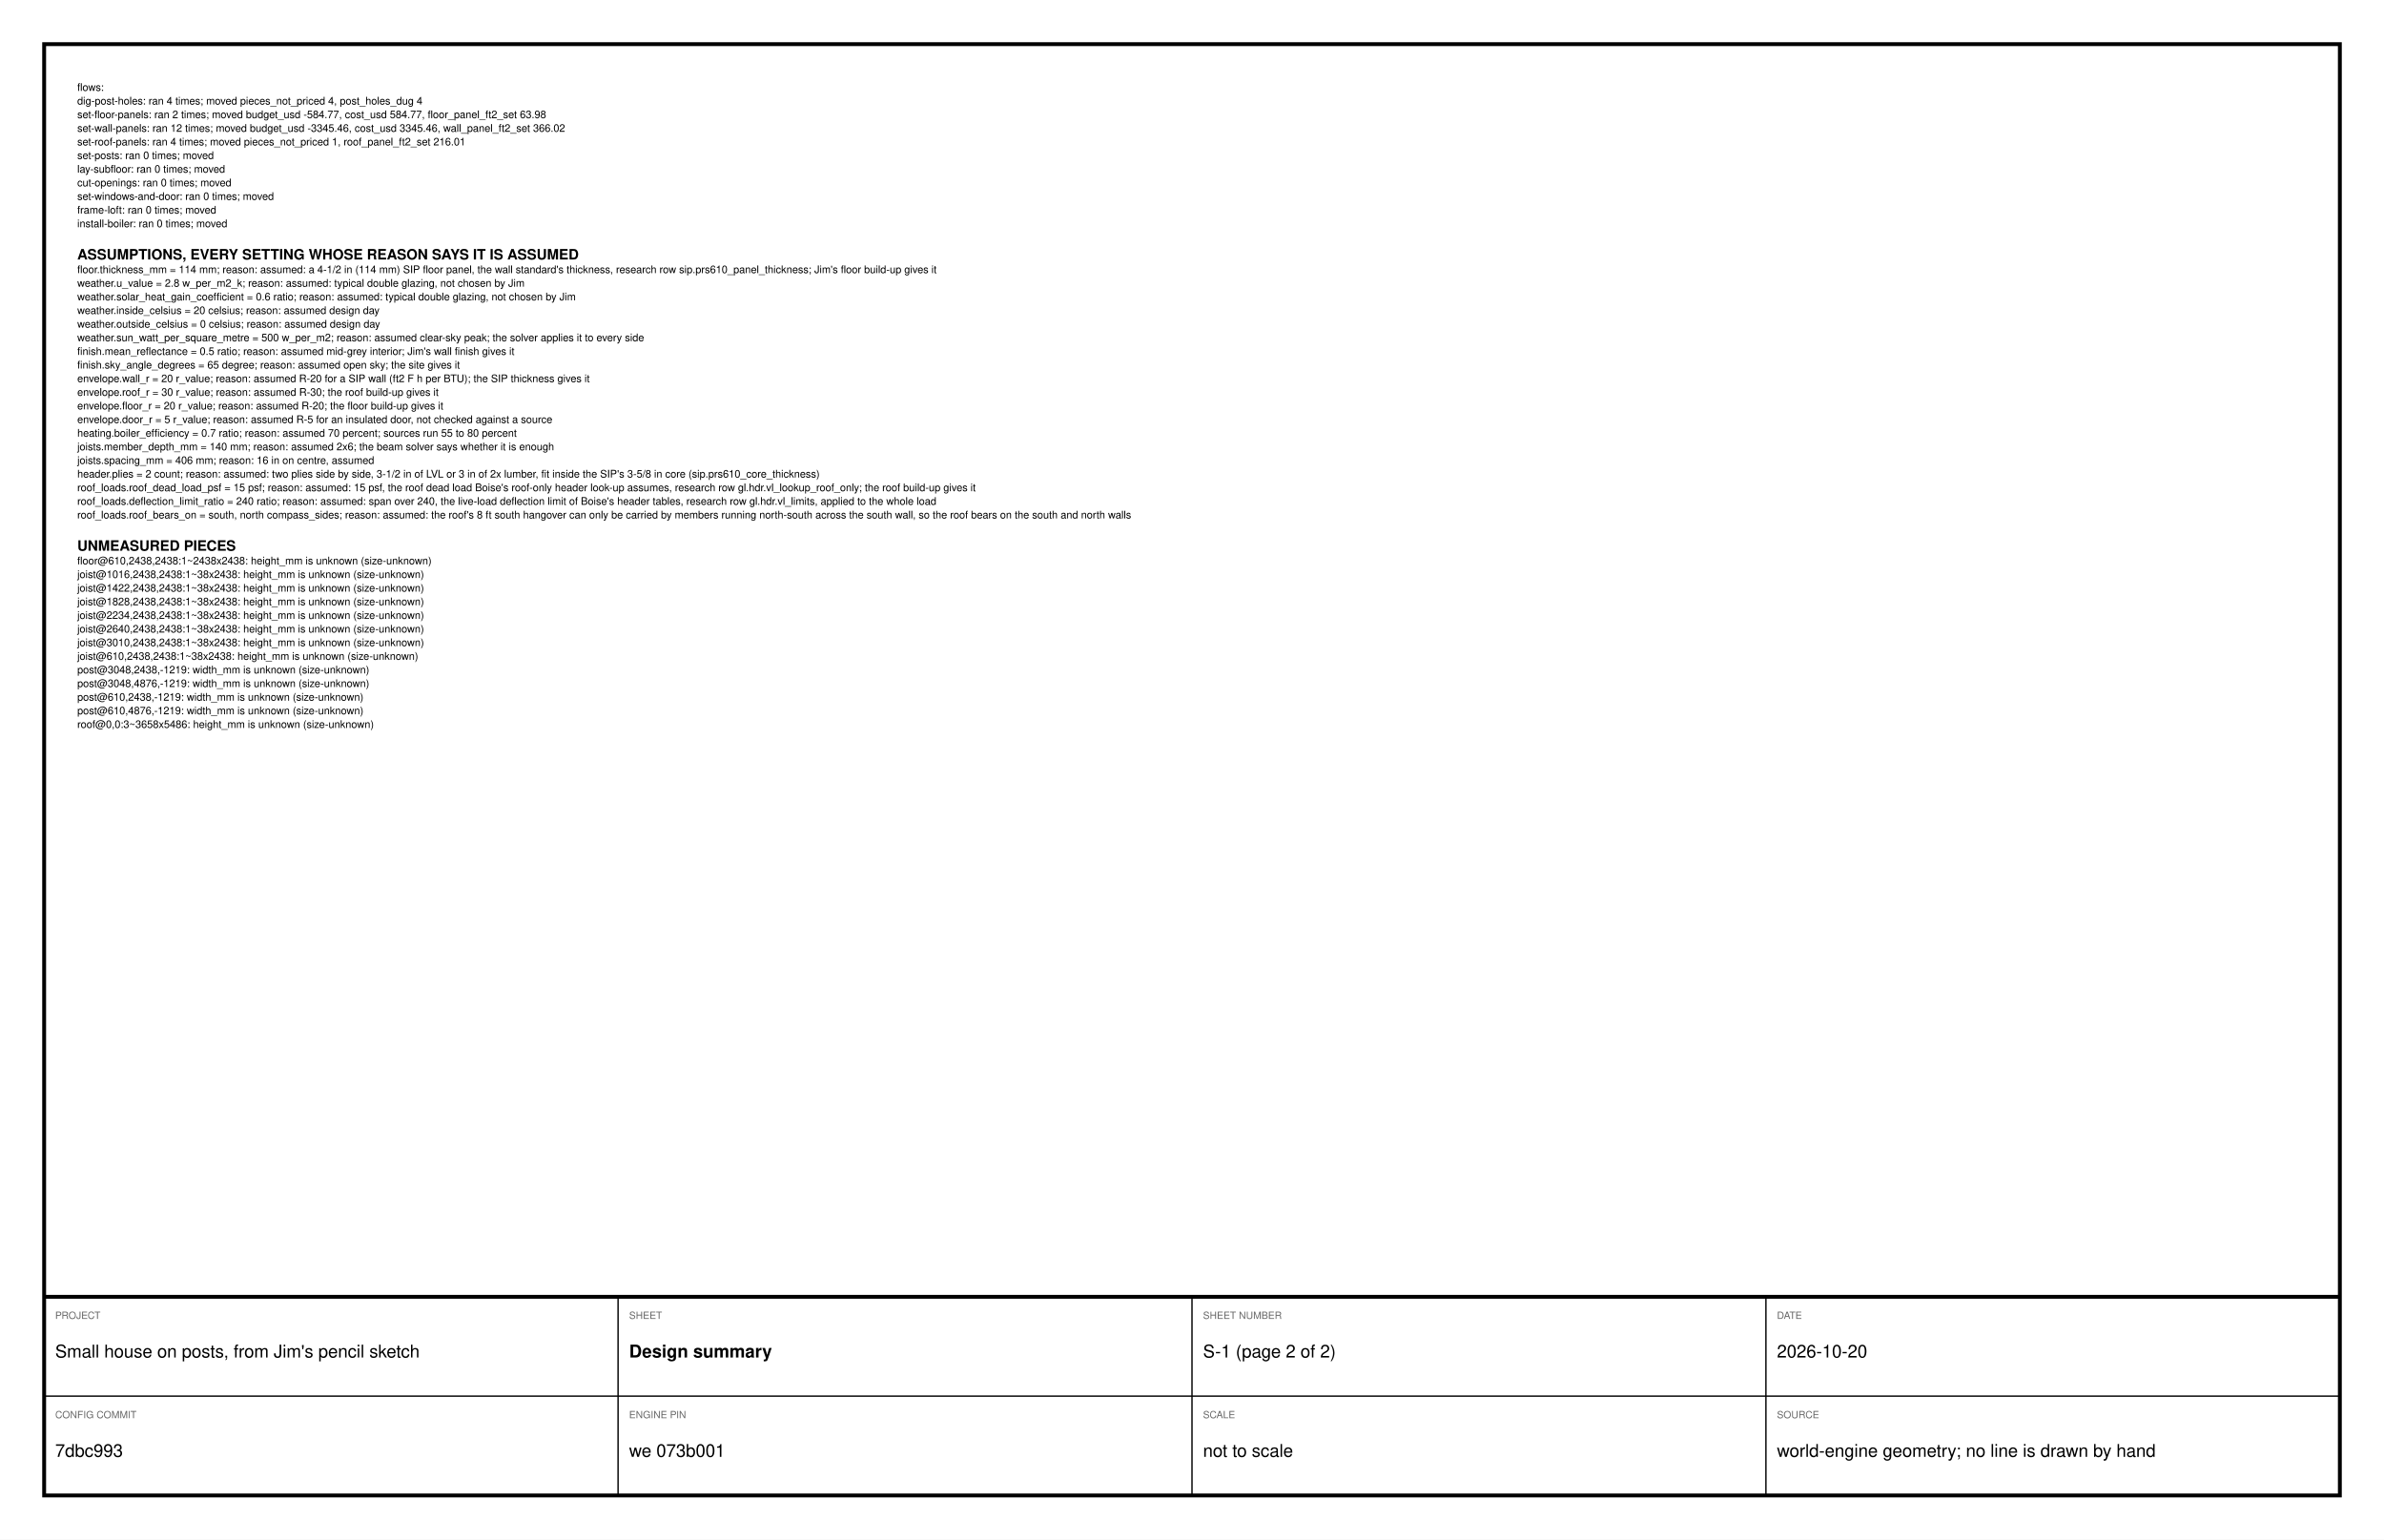
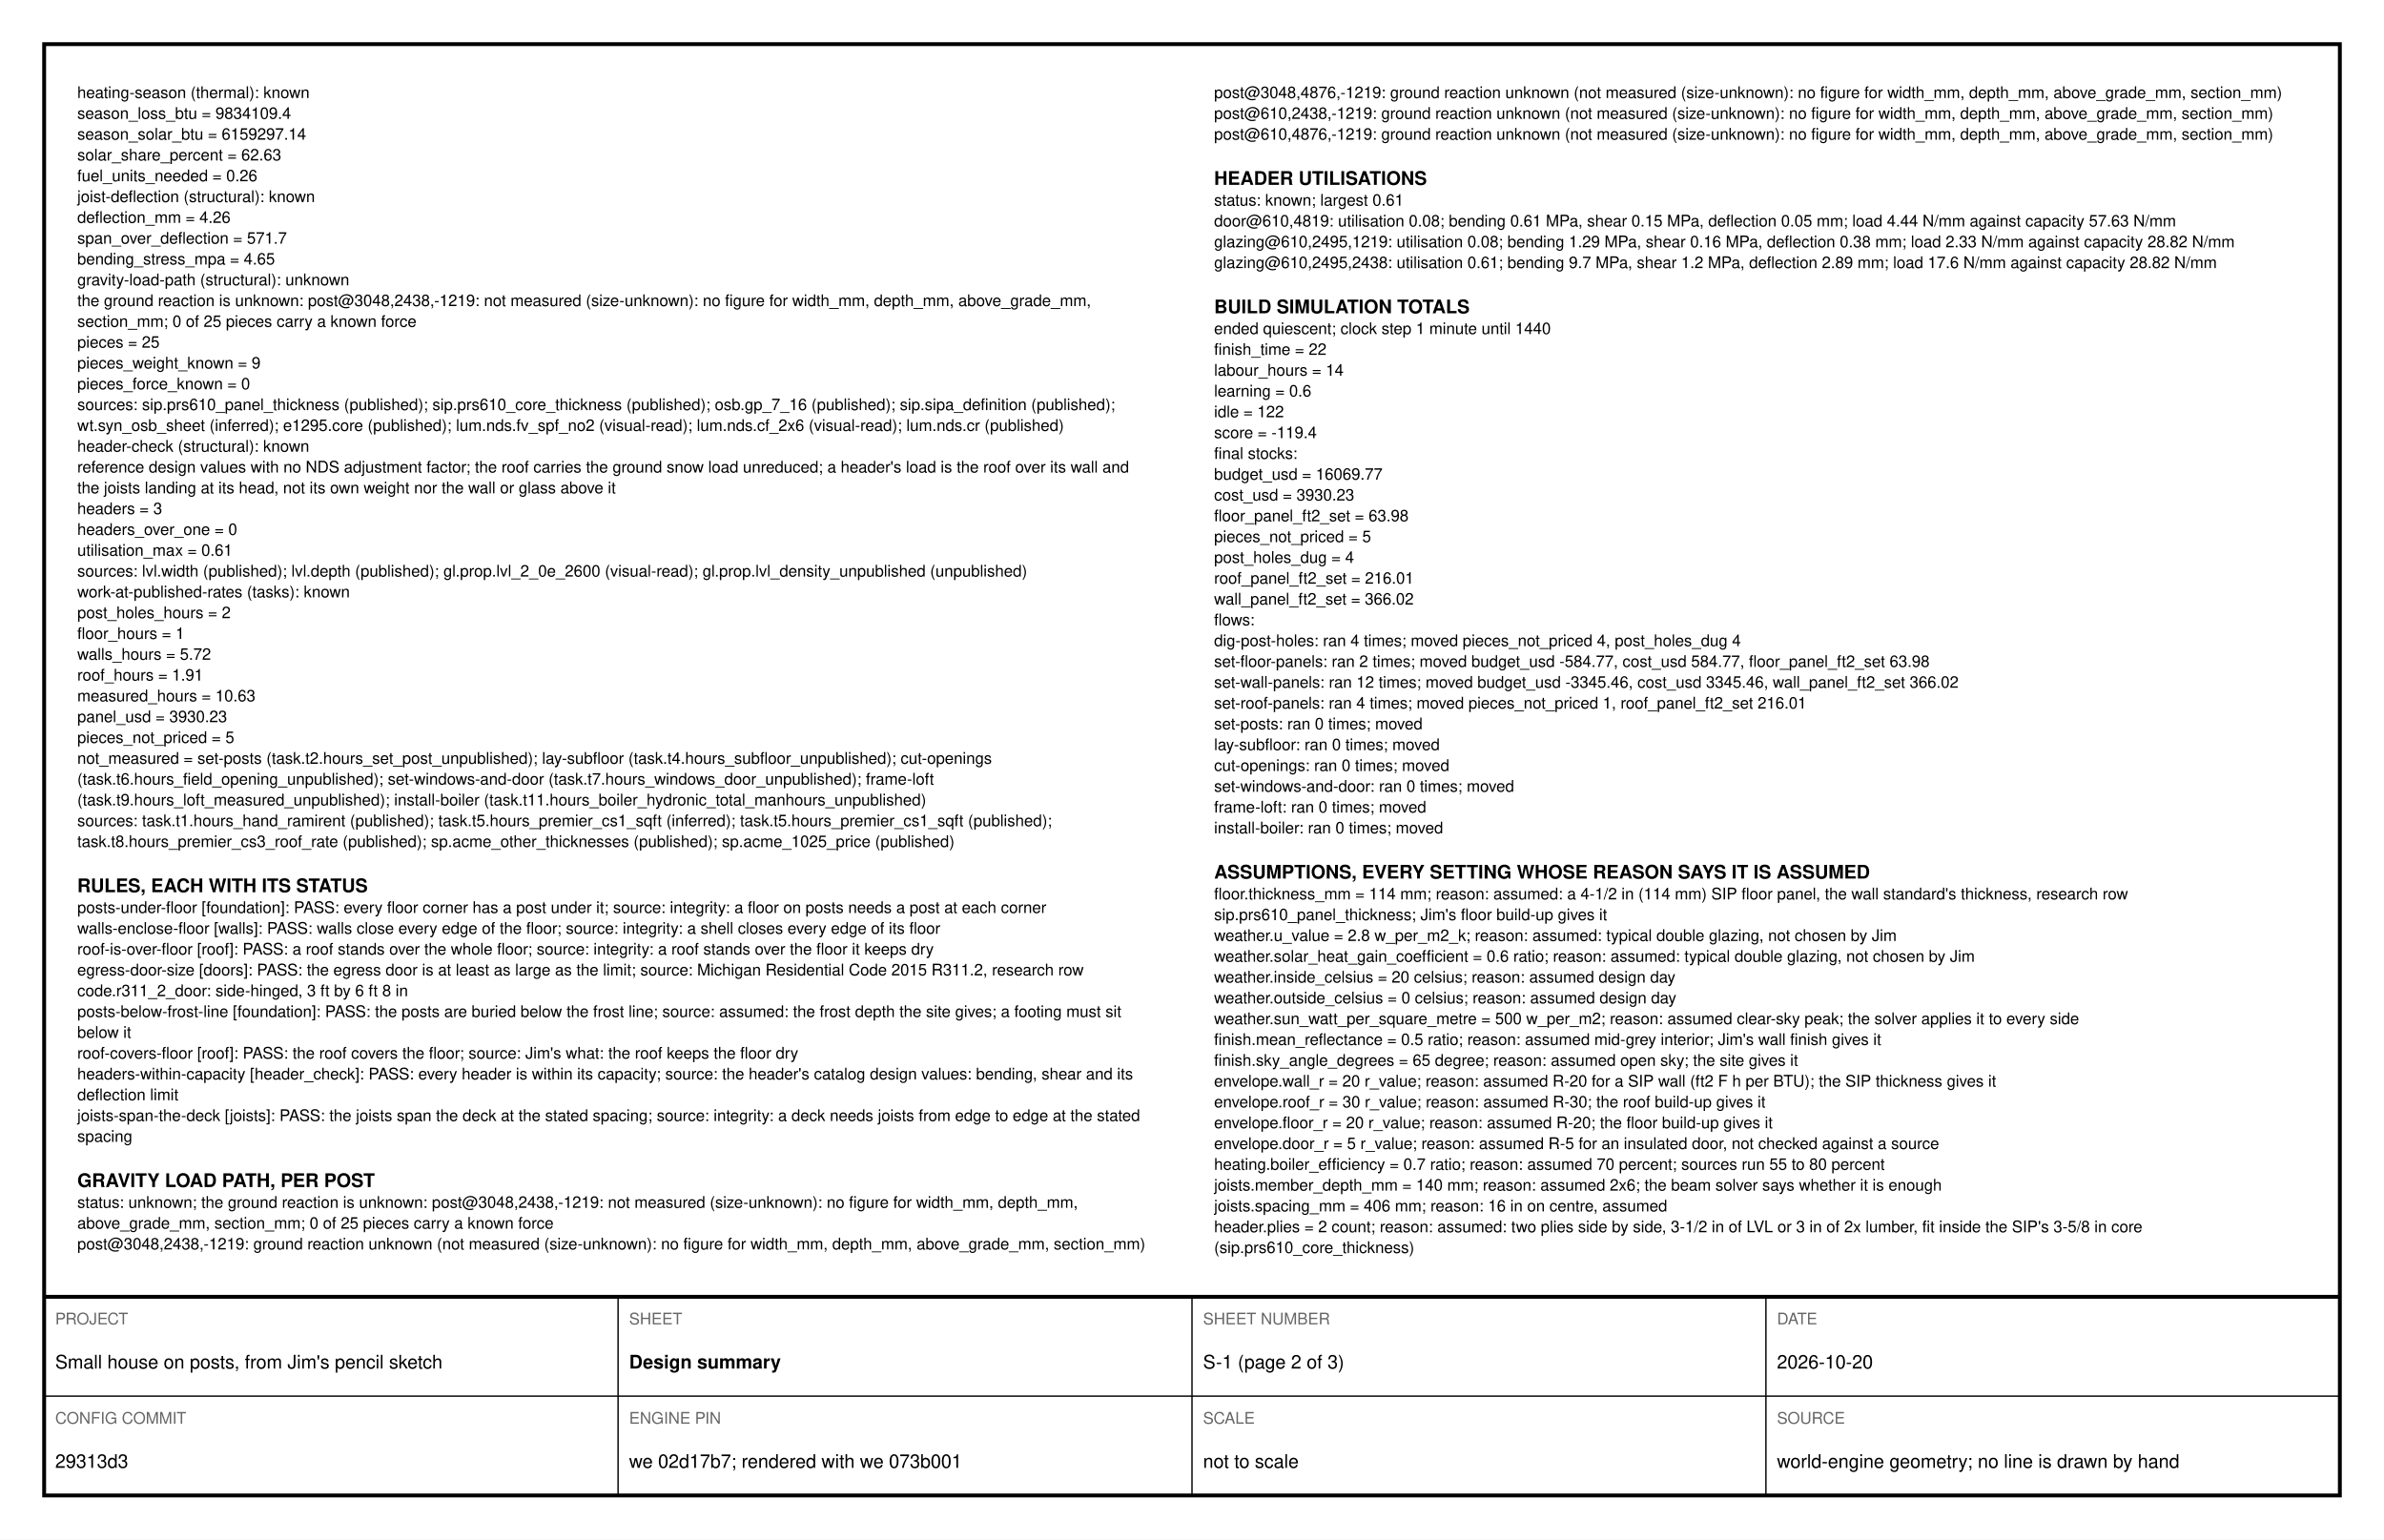
<svg xmlns="http://www.w3.org/2000/svg" width="432.000mm" height="279.000mm" viewBox="0 0 432.000 279.000" font-family="Helvetica, Arial, sans-serif">
  <rect width="432.000" height="279.000" fill="#ffffff" />
  <rect x="8.000" y="8.000" width="416.000" height="263.000" fill="none" stroke="#000000" stroke-width="0.700" />
-   <text x="14.000" y="16.470" font-size="1.900" text-anchor="start" fill="#000000">flows:</text>
-   <text x="14.000" y="18.940" font-size="1.900" text-anchor="start" fill="#000000">dig-post-holes: ran 4 times; moved pieces_not_priced 4, post_holes_dug 4</text>
-   <text x="14.000" y="21.410" font-size="1.900" text-anchor="start" fill="#000000">set-floor-panels: ran 2 times; moved budget_usd -584.77, cost_usd 584.77, floor_panel_ft2_set 63.98</text>
-   <text x="14.000" y="23.880" font-size="1.900" text-anchor="start" fill="#000000">set-wall-panels: ran 12 times; moved budget_usd -3345.46, cost_usd 3345.46, wall_panel_ft2_set 366.02</text>
-   <text x="14.000" y="26.350" font-size="1.900" text-anchor="start" fill="#000000">set-roof-panels: ran 4 times; moved pieces_not_priced 1, roof_panel_ft2_set 216.01</text>
-   <text x="14.000" y="28.820" font-size="1.900" text-anchor="start" fill="#000000">set-posts: ran 0 times; moved </text>
-   <text x="14.000" y="31.290" font-size="1.900" text-anchor="start" fill="#000000">lay-subfloor: ran 0 times; moved </text>
-   <text x="14.000" y="33.760" font-size="1.900" text-anchor="start" fill="#000000">cut-openings: ran 0 times; moved </text>
-   <text x="14.000" y="36.230" font-size="1.900" text-anchor="start" fill="#000000">set-windows-and-door: ran 0 times; moved </text>
-   <text x="14.000" y="38.700" font-size="1.900" text-anchor="start" fill="#000000">frame-loft: ran 0 times; moved </text>
-   <text x="14.000" y="41.170" font-size="1.900" text-anchor="start" fill="#000000">install-boiler: ran 0 times; moved </text>
-   <text x="14.000" y="43.640" font-size="1.900" text-anchor="start" fill="#000000" />
-   <text x="14.000" y="47.020" font-size="2.600" text-anchor="start" fill="#000000" font-weight="bold">ASSUMPTIONS, EVERY SETTING WHOSE REASON SAYS IT IS ASSUMED</text>
-   <text x="14.000" y="49.490" font-size="1.900" text-anchor="start" fill="#000000">floor.thickness_mm = 114 mm; reason: assumed: a 4-1/2 in (114 mm) SIP floor panel, the wall standard's thickness, research row sip.prs610_panel_thickness; Jim's floor build-up gives it</text>
-   <text x="14.000" y="51.960" font-size="1.900" text-anchor="start" fill="#000000">weather.u_value = 2.8 w_per_m2_k; reason: assumed: typical double glazing, not chosen by Jim</text>
-   <text x="14.000" y="54.430" font-size="1.900" text-anchor="start" fill="#000000">weather.solar_heat_gain_coefficient = 0.6 ratio; reason: assumed: typical double glazing, not chosen by Jim</text>
-   <text x="14.000" y="56.900" font-size="1.900" text-anchor="start" fill="#000000">weather.inside_celsius = 20 celsius; reason: assumed design day</text>
-   <text x="14.000" y="59.370" font-size="1.900" text-anchor="start" fill="#000000">weather.outside_celsius = 0 celsius; reason: assumed design day</text>
-   <text x="14.000" y="61.840" font-size="1.900" text-anchor="start" fill="#000000">weather.sun_watt_per_square_metre = 500 w_per_m2; reason: assumed clear-sky peak; the solver applies it to every side</text>
-   <text x="14.000" y="64.310" font-size="1.900" text-anchor="start" fill="#000000">finish.mean_reflectance = 0.5 ratio; reason: assumed mid-grey interior; Jim's wall finish gives it</text>
-   <text x="14.000" y="66.780" font-size="1.900" text-anchor="start" fill="#000000">finish.sky_angle_degrees = 65 degree; reason: assumed open sky; the site gives it</text>
-   <text x="14.000" y="69.250" font-size="1.900" text-anchor="start" fill="#000000">envelope.wall_r = 20 r_value; reason: assumed R-20 for a SIP wall (ft2 F h per BTU); the SIP thickness gives it</text>
-   <text x="14.000" y="71.720" font-size="1.900" text-anchor="start" fill="#000000">envelope.roof_r = 30 r_value; reason: assumed R-30; the roof build-up gives it</text>
-   <text x="14.000" y="74.190" font-size="1.900" text-anchor="start" fill="#000000">envelope.floor_r = 20 r_value; reason: assumed R-20; the floor build-up gives it</text>
-   <text x="14.000" y="76.660" font-size="1.900" text-anchor="start" fill="#000000">envelope.door_r = 5 r_value; reason: assumed R-5 for an insulated door, not checked against a source</text>
-   <text x="14.000" y="79.130" font-size="1.900" text-anchor="start" fill="#000000">heating.boiler_efficiency = 0.7 ratio; reason: assumed 70 percent; sources run 55 to 80 percent</text>
-   <text x="14.000" y="81.600" font-size="1.900" text-anchor="start" fill="#000000">joists.member_depth_mm = 140 mm; reason: assumed 2x6; the beam solver says whether it is enough</text>
-   <text x="14.000" y="84.070" font-size="1.900" text-anchor="start" fill="#000000">joists.spacing_mm = 406 mm; reason: 16 in on centre, assumed</text>
-   <text x="14.000" y="86.540" font-size="1.900" text-anchor="start" fill="#000000">header.plies = 2 count; reason: assumed: two plies side by side, 3-1/2 in of LVL or 3 in of 2x lumber, fit inside the SIP's 3-5/8 in core (sip.prs610_core_thickness)</text>
-   <text x="14.000" y="89.010" font-size="1.900" text-anchor="start" fill="#000000">roof_loads.roof_dead_load_psf = 15 psf; reason: assumed: 15 psf, the roof dead load Boise's roof-only header look-up assumes, research row gl.hdr.vl_lookup_roof_only; the roof build-up gives it</text>
-   <text x="14.000" y="91.480" font-size="1.900" text-anchor="start" fill="#000000">roof_loads.deflection_limit_ratio = 240 ratio; reason: assumed: span over 240, the live-load deflection limit of Boise's header tables, research row gl.hdr.vl_limits, applied to the whole load</text>
-   <text x="14.000" y="93.950" font-size="1.900" text-anchor="start" fill="#000000">roof_loads.roof_bears_on = south, north compass_sides; reason: assumed: the roof's 8 ft south hangover can only be carried by members running north-south across the south wall, so the roof bears on the south and north walls</text>
-   <text x="14.000" y="96.420" font-size="1.900" text-anchor="start" fill="#000000" />
-   <text x="14.000" y="99.800" font-size="2.600" text-anchor="start" fill="#000000" font-weight="bold">UNMEASURED PIECES</text>
-   <text x="14.000" y="102.270" font-size="1.900" text-anchor="start" fill="#000000">floor@610,2438,2438:1~2438x2438: height_mm is unknown (size-unknown)</text>
-   <text x="14.000" y="104.740" font-size="1.900" text-anchor="start" fill="#000000">joist@1016,2438,2438:1~38x2438: height_mm is unknown (size-unknown)</text>
-   <text x="14.000" y="107.210" font-size="1.900" text-anchor="start" fill="#000000">joist@1422,2438,2438:1~38x2438: height_mm is unknown (size-unknown)</text>
-   <text x="14.000" y="109.680" font-size="1.900" text-anchor="start" fill="#000000">joist@1828,2438,2438:1~38x2438: height_mm is unknown (size-unknown)</text>
-   <text x="14.000" y="112.150" font-size="1.900" text-anchor="start" fill="#000000">joist@2234,2438,2438:1~38x2438: height_mm is unknown (size-unknown)</text>
-   <text x="14.000" y="114.620" font-size="1.900" text-anchor="start" fill="#000000">joist@2640,2438,2438:1~38x2438: height_mm is unknown (size-unknown)</text>
-   <text x="14.000" y="117.090" font-size="1.900" text-anchor="start" fill="#000000">joist@3010,2438,2438:1~38x2438: height_mm is unknown (size-unknown)</text>
-   <text x="14.000" y="119.560" font-size="1.900" text-anchor="start" fill="#000000">joist@610,2438,2438:1~38x2438: height_mm is unknown (size-unknown)</text>
-   <text x="14.000" y="122.030" font-size="1.900" text-anchor="start" fill="#000000">post@3048,2438,-1219: width_mm is unknown (size-unknown)</text>
-   <text x="14.000" y="124.500" font-size="1.900" text-anchor="start" fill="#000000">post@3048,4876,-1219: width_mm is unknown (size-unknown)</text>
-   <text x="14.000" y="126.970" font-size="1.900" text-anchor="start" fill="#000000">post@610,2438,-1219: width_mm is unknown (size-unknown)</text>
-   <text x="14.000" y="129.440" font-size="1.900" text-anchor="start" fill="#000000">post@610,4876,-1219: width_mm is unknown (size-unknown)</text>
-   <text x="14.000" y="131.910" font-size="1.900" text-anchor="start" fill="#000000">roof@0,0:3~3658x5486: height_mm is unknown (size-unknown)</text>
-   <text x="14.000" y="134.380" font-size="1.900" text-anchor="start" fill="#000000" />
-   <text x="10.000" y="239.000" font-size="1.800" text-anchor="start" fill="#666666">PROJECT</text>
-   <text x="10.000" y="246.000" font-size="3.200" text-anchor="start" fill="#000000">Small house on posts, from Jim's pencil sketch</text>
-   <text x="114.000" y="239.000" font-size="1.800" text-anchor="start" fill="#666666">SHEET</text>
-   <text x="114.000" y="246.000" font-size="3.200" text-anchor="start" fill="#000000" font-weight="bold">Design summary</text>
-   <text x="218.000" y="239.000" font-size="1.800" text-anchor="start" fill="#666666">SHEET NUMBER</text>
-   <text x="218.000" y="246.000" font-size="3.200" text-anchor="start" fill="#000000">S-1 (page 2 of 2)</text>
-   <text x="322.000" y="239.000" font-size="1.800" text-anchor="start" fill="#666666">DATE</text>
-   <text x="322.000" y="246.000" font-size="3.200" text-anchor="start" fill="#000000">2026-10-20</text>
-   <text x="10.000" y="257.000" font-size="1.800" text-anchor="start" fill="#666666">CONFIG COMMIT</text>
-   <text x="10.000" y="264.000" font-size="3.200" text-anchor="start" fill="#000000">7dbc993</text>
-   <text x="114.000" y="257.000" font-size="1.800" text-anchor="start" fill="#666666">ENGINE PIN</text>
-   <text x="114.000" y="264.000" font-size="3.200" text-anchor="start" fill="#000000">we 073b001</text>
-   <text x="218.000" y="257.000" font-size="1.800" text-anchor="start" fill="#666666">SCALE</text>
-   <text x="218.000" y="264.000" font-size="3.200" text-anchor="start" fill="#000000">not to scale</text>
-   <text x="322.000" y="257.000" font-size="1.800" text-anchor="start" fill="#666666">SOURCE</text>
-   <text x="322.000" y="264.000" font-size="3.200" text-anchor="start" fill="#000000">world-engine geometry; no line is drawn by hand</text>
+   <text x="14.000" y="17.770" font-size="2.900" text-anchor="start" fill="#000000">heating-season (thermal): known</text>
+   <text x="14.000" y="21.540" font-size="2.900" text-anchor="start" fill="#000000">season_loss_btu = 9834109.4</text>
+   <text x="14.000" y="25.310" font-size="2.900" text-anchor="start" fill="#000000">season_solar_btu = 6159297.14</text>
+   <text x="14.000" y="29.080" font-size="2.900" text-anchor="start" fill="#000000">solar_share_percent = 62.63</text>
+   <text x="14.000" y="32.850" font-size="2.900" text-anchor="start" fill="#000000">fuel_units_needed = 0.26</text>
+   <text x="14.000" y="36.620" font-size="2.900" text-anchor="start" fill="#000000">joist-deflection (structural): known</text>
+   <text x="14.000" y="40.390" font-size="2.900" text-anchor="start" fill="#000000">deflection_mm = 4.26</text>
+   <text x="14.000" y="44.160" font-size="2.900" text-anchor="start" fill="#000000">span_over_deflection = 571.7</text>
+   <text x="14.000" y="47.930" font-size="2.900" text-anchor="start" fill="#000000">bending_stress_mpa = 4.65</text>
+   <text x="14.000" y="51.700" font-size="2.900" text-anchor="start" fill="#000000">gravity-load-path (structural): unknown</text>
+   <text x="14.000" y="55.470" font-size="2.900" text-anchor="start" fill="#000000">the ground reaction is unknown: post@3048,2438,-1219: not measured (size-unknown): no figure for width_mm, depth_mm, above_grade_mm,</text>
+   <text x="14.000" y="59.240" font-size="2.900" text-anchor="start" fill="#000000">      section_mm; 0 of 25 pieces carry a known force</text>
+   <text x="14.000" y="63.010" font-size="2.900" text-anchor="start" fill="#000000">pieces = 25</text>
+   <text x="14.000" y="66.780" font-size="2.900" text-anchor="start" fill="#000000">pieces_weight_known = 9</text>
+   <text x="14.000" y="70.550" font-size="2.900" text-anchor="start" fill="#000000">pieces_force_known = 0</text>
+   <text x="14.000" y="74.320" font-size="2.900" text-anchor="start" fill="#000000">sources: sip.prs610_panel_thickness (published); sip.prs610_core_thickness (published); osb.gp_7_16 (published); sip.sipa_definition (published);</text>
+   <text x="14.000" y="78.090" font-size="2.900" text-anchor="start" fill="#000000">      wt.syn_osb_sheet (inferred); e1295.core (published); lum.nds.fv_spf_no2 (visual-read); lum.nds.cf_2x6 (visual-read); lum.nds.cr (published)</text>
+   <text x="14.000" y="81.860" font-size="2.900" text-anchor="start" fill="#000000">header-check (structural): known</text>
+   <text x="14.000" y="85.630" font-size="2.900" text-anchor="start" fill="#000000">reference design values with no NDS adjustment factor; the roof carries the ground snow load unreduced; a header's load is the roof over its wall and</text>
+   <text x="14.000" y="89.400" font-size="2.900" text-anchor="start" fill="#000000">      the joists landing at its head, not its own weight nor the wall or glass above it</text>
+   <text x="14.000" y="93.170" font-size="2.900" text-anchor="start" fill="#000000">headers = 3</text>
+   <text x="14.000" y="96.940" font-size="2.900" text-anchor="start" fill="#000000">headers_over_one = 0</text>
+   <text x="14.000" y="100.710" font-size="2.900" text-anchor="start" fill="#000000">utilisation_max = 0.61</text>
+   <text x="14.000" y="104.480" font-size="2.900" text-anchor="start" fill="#000000">sources: lvl.width (published); lvl.depth (published); gl.prop.lvl_2_0e_2600 (visual-read); gl.prop.lvl_density_unpublished (unpublished)</text>
+   <text x="14.000" y="108.250" font-size="2.900" text-anchor="start" fill="#000000">work-at-published-rates (tasks): known</text>
+   <text x="14.000" y="112.020" font-size="2.900" text-anchor="start" fill="#000000">post_holes_hours = 2</text>
+   <text x="14.000" y="115.790" font-size="2.900" text-anchor="start" fill="#000000">floor_hours = 1</text>
+   <text x="14.000" y="119.560" font-size="2.900" text-anchor="start" fill="#000000">walls_hours = 5.72</text>
+   <text x="14.000" y="123.330" font-size="2.900" text-anchor="start" fill="#000000">roof_hours = 1.91</text>
+   <text x="14.000" y="127.100" font-size="2.900" text-anchor="start" fill="#000000">measured_hours = 10.63</text>
+   <text x="14.000" y="130.870" font-size="2.900" text-anchor="start" fill="#000000">panel_usd = 3930.23</text>
+   <text x="14.000" y="134.640" font-size="2.900" text-anchor="start" fill="#000000">pieces_not_priced = 5</text>
+   <text x="14.000" y="138.410" font-size="2.900" text-anchor="start" fill="#000000">not_measured = set-posts (task.t2.hours_set_post_unpublished); lay-subfloor (task.t4.hours_subfloor_unpublished); cut-openings</text>
+   <text x="14.000" y="142.180" font-size="2.900" text-anchor="start" fill="#000000">      (task.t6.hours_field_opening_unpublished); set-windows-and-door (task.t7.hours_windows_door_unpublished); frame-loft</text>
+   <text x="14.000" y="145.950" font-size="2.900" text-anchor="start" fill="#000000">      (task.t9.hours_loft_measured_unpublished); install-boiler (task.t11.hours_boiler_hydronic_total_manhours_unpublished)</text>
+   <text x="14.000" y="149.720" font-size="2.900" text-anchor="start" fill="#000000">sources: task.t1.hours_hand_ramirent (published); task.t5.hours_premier_cs1_sqft (inferred); task.t5.hours_premier_cs1_sqft (published);</text>
+   <text x="14.000" y="153.490" font-size="2.900" text-anchor="start" fill="#000000">      task.t8.hours_premier_cs3_roof_rate (published); sp.acme_other_thicknesses (published); sp.acme_1025_price (published)</text>
+   <text x="14.000" y="157.260" font-size="2.900" text-anchor="start" fill="#000000" />
+   <text x="14.000" y="161.680" font-size="3.400" text-anchor="start" fill="#000000" font-weight="bold">RULES, EACH WITH ITS STATUS</text>
+   <text x="14.000" y="165.450" font-size="2.900" text-anchor="start" fill="#000000">posts-under-floor [foundation]: PASS: every floor corner has a post under it; source: integrity: a floor on posts needs a post at each corner</text>
+   <text x="14.000" y="169.220" font-size="2.900" text-anchor="start" fill="#000000">walls-enclose-floor [walls]: PASS: walls close every edge of the floor; source: integrity: a shell closes every edge of its floor</text>
+   <text x="14.000" y="172.990" font-size="2.900" text-anchor="start" fill="#000000">roof-is-over-floor [roof]: PASS: a roof stands over the whole floor; source: integrity: a roof stands over the floor it keeps dry</text>
+   <text x="14.000" y="176.760" font-size="2.900" text-anchor="start" fill="#000000">egress-door-size [doors]: PASS: the egress door is at least as large as the limit; source: Michigan Residential Code 2015 R311.2, research row</text>
+   <text x="14.000" y="180.530" font-size="2.900" text-anchor="start" fill="#000000">      code.r311_2_door: side-hinged, 3 ft by 6 ft 8 in</text>
+   <text x="14.000" y="184.300" font-size="2.900" text-anchor="start" fill="#000000">posts-below-frost-line [foundation]: PASS: the posts are buried below the frost line; source: assumed: the frost depth the site gives; a footing must sit</text>
+   <text x="14.000" y="188.070" font-size="2.900" text-anchor="start" fill="#000000">      below it</text>
+   <text x="14.000" y="191.840" font-size="2.900" text-anchor="start" fill="#000000">roof-covers-floor [roof]: PASS: the roof covers the floor; source: Jim's what: the roof keeps the floor dry</text>
+   <text x="14.000" y="195.610" font-size="2.900" text-anchor="start" fill="#000000">headers-within-capacity [header_check]: PASS: every header is within its capacity; source: the header's catalog design values: bending, shear and its</text>
+   <text x="14.000" y="199.380" font-size="2.900" text-anchor="start" fill="#000000">      deflection limit</text>
+   <text x="14.000" y="203.150" font-size="2.900" text-anchor="start" fill="#000000">joists-span-the-deck [joists]: PASS: the joists span the deck at the stated spacing; source: integrity: a deck needs joists from edge to edge at the stated</text>
+   <text x="14.000" y="206.920" font-size="2.900" text-anchor="start" fill="#000000">      spacing</text>
+   <text x="14.000" y="210.690" font-size="2.900" text-anchor="start" fill="#000000" />
+   <text x="14.000" y="215.110" font-size="3.400" text-anchor="start" fill="#000000" font-weight="bold">GRAVITY LOAD PATH, PER POST</text>
+   <text x="14.000" y="218.880" font-size="2.900" text-anchor="start" fill="#000000">status: unknown; the ground reaction is unknown: post@3048,2438,-1219: not measured (size-unknown): no figure for width_mm, depth_mm,</text>
+   <text x="14.000" y="222.650" font-size="2.900" text-anchor="start" fill="#000000">      above_grade_mm, section_mm; 0 of 25 pieces carry a known force</text>
+   <text x="14.000" y="226.420" font-size="2.900" text-anchor="start" fill="#000000">post@3048,2438,-1219: ground reaction unknown (not measured (size-unknown): no figure for width_mm, depth_mm, above_grade_mm, section_mm)</text>
+   <text x="220.000" y="17.770" font-size="2.900" text-anchor="start" fill="#000000">post@3048,4876,-1219: ground reaction unknown (not measured (size-unknown): no figure for width_mm, depth_mm, above_grade_mm, section_mm)</text>
+   <text x="220.000" y="21.540" font-size="2.900" text-anchor="start" fill="#000000">post@610,2438,-1219: ground reaction unknown (not measured (size-unknown): no figure for width_mm, depth_mm, above_grade_mm, section_mm)</text>
+   <text x="220.000" y="25.310" font-size="2.900" text-anchor="start" fill="#000000">post@610,4876,-1219: ground reaction unknown (not measured (size-unknown): no figure for width_mm, depth_mm, above_grade_mm, section_mm)</text>
+   <text x="220.000" y="29.080" font-size="2.900" text-anchor="start" fill="#000000" />
+   <text x="220.000" y="33.500" font-size="3.400" text-anchor="start" fill="#000000" font-weight="bold">HEADER UTILISATIONS</text>
+   <text x="220.000" y="37.270" font-size="2.900" text-anchor="start" fill="#000000">status: known; largest 0.61</text>
+   <text x="220.000" y="41.040" font-size="2.900" text-anchor="start" fill="#000000">door@610,4819: utilisation 0.08; bending 0.61 MPa, shear 0.15 MPa, deflection 0.05 mm; load 4.44 N/mm against capacity 57.63 N/mm</text>
+   <text x="220.000" y="44.810" font-size="2.900" text-anchor="start" fill="#000000">glazing@610,2495,1219: utilisation 0.08; bending 1.29 MPa, shear 0.16 MPa, deflection 0.38 mm; load 2.33 N/mm against capacity 28.82 N/mm</text>
+   <text x="220.000" y="48.580" font-size="2.900" text-anchor="start" fill="#000000">glazing@610,2495,2438: utilisation 0.61; bending 9.7 MPa, shear 1.2 MPa, deflection 2.89 mm; load 17.6 N/mm against capacity 28.82 N/mm</text>
+   <text x="220.000" y="52.350" font-size="2.900" text-anchor="start" fill="#000000" />
+   <text x="220.000" y="56.770" font-size="3.400" text-anchor="start" fill="#000000" font-weight="bold">BUILD SIMULATION TOTALS</text>
+   <text x="220.000" y="60.540" font-size="2.900" text-anchor="start" fill="#000000">ended quiescent; clock step 1 minute until 1440</text>
+   <text x="220.000" y="64.310" font-size="2.900" text-anchor="start" fill="#000000">finish_time = 22</text>
+   <text x="220.000" y="68.080" font-size="2.900" text-anchor="start" fill="#000000">labour_hours = 14</text>
+   <text x="220.000" y="71.850" font-size="2.900" text-anchor="start" fill="#000000">learning = 0.6</text>
+   <text x="220.000" y="75.620" font-size="2.900" text-anchor="start" fill="#000000">idle = 122</text>
+   <text x="220.000" y="79.390" font-size="2.900" text-anchor="start" fill="#000000">score = -119.4</text>
+   <text x="220.000" y="83.160" font-size="2.900" text-anchor="start" fill="#000000">final stocks:</text>
+   <text x="220.000" y="86.930" font-size="2.900" text-anchor="start" fill="#000000">budget_usd = 16069.77</text>
+   <text x="220.000" y="90.700" font-size="2.900" text-anchor="start" fill="#000000">cost_usd = 3930.23</text>
+   <text x="220.000" y="94.470" font-size="2.900" text-anchor="start" fill="#000000">floor_panel_ft2_set = 63.98</text>
+   <text x="220.000" y="98.240" font-size="2.900" text-anchor="start" fill="#000000">pieces_not_priced = 5</text>
+   <text x="220.000" y="102.010" font-size="2.900" text-anchor="start" fill="#000000">post_holes_dug = 4</text>
+   <text x="220.000" y="105.780" font-size="2.900" text-anchor="start" fill="#000000">roof_panel_ft2_set = 216.01</text>
+   <text x="220.000" y="109.550" font-size="2.900" text-anchor="start" fill="#000000">wall_panel_ft2_set = 366.02</text>
+   <text x="220.000" y="113.320" font-size="2.900" text-anchor="start" fill="#000000">flows:</text>
+   <text x="220.000" y="117.090" font-size="2.900" text-anchor="start" fill="#000000">dig-post-holes: ran 4 times; moved pieces_not_priced 4, post_holes_dug 4</text>
+   <text x="220.000" y="120.860" font-size="2.900" text-anchor="start" fill="#000000">set-floor-panels: ran 2 times; moved budget_usd -584.77, cost_usd 584.77, floor_panel_ft2_set 63.98</text>
+   <text x="220.000" y="124.630" font-size="2.900" text-anchor="start" fill="#000000">set-wall-panels: ran 12 times; moved budget_usd -3345.46, cost_usd 3345.46, wall_panel_ft2_set 366.02</text>
+   <text x="220.000" y="128.400" font-size="2.900" text-anchor="start" fill="#000000">set-roof-panels: ran 4 times; moved pieces_not_priced 1, roof_panel_ft2_set 216.01</text>
+   <text x="220.000" y="132.170" font-size="2.900" text-anchor="start" fill="#000000">set-posts: ran 0 times; moved </text>
+   <text x="220.000" y="135.940" font-size="2.900" text-anchor="start" fill="#000000">lay-subfloor: ran 0 times; moved </text>
+   <text x="220.000" y="139.710" font-size="2.900" text-anchor="start" fill="#000000">cut-openings: ran 0 times; moved </text>
+   <text x="220.000" y="143.480" font-size="2.900" text-anchor="start" fill="#000000">set-windows-and-door: ran 0 times; moved </text>
+   <text x="220.000" y="147.250" font-size="2.900" text-anchor="start" fill="#000000">frame-loft: ran 0 times; moved </text>
+   <text x="220.000" y="151.020" font-size="2.900" text-anchor="start" fill="#000000">install-boiler: ran 0 times; moved </text>
+   <text x="220.000" y="154.790" font-size="2.900" text-anchor="start" fill="#000000" />
+   <text x="220.000" y="159.210" font-size="3.400" text-anchor="start" fill="#000000" font-weight="bold">ASSUMPTIONS, EVERY SETTING WHOSE REASON SAYS IT IS ASSUMED</text>
+   <text x="220.000" y="162.980" font-size="2.900" text-anchor="start" fill="#000000">floor.thickness_mm = 114 mm; reason: assumed: a 4-1/2 in (114 mm) SIP floor panel, the wall standard's thickness, research row</text>
+   <text x="220.000" y="166.750" font-size="2.900" text-anchor="start" fill="#000000">      sip.prs610_panel_thickness; Jim's floor build-up gives it</text>
+   <text x="220.000" y="170.520" font-size="2.900" text-anchor="start" fill="#000000">weather.u_value = 2.8 w_per_m2_k; reason: assumed: typical double glazing, not chosen by Jim</text>
+   <text x="220.000" y="174.290" font-size="2.900" text-anchor="start" fill="#000000">weather.solar_heat_gain_coefficient = 0.6 ratio; reason: assumed: typical double glazing, not chosen by Jim</text>
+   <text x="220.000" y="178.060" font-size="2.900" text-anchor="start" fill="#000000">weather.inside_celsius = 20 celsius; reason: assumed design day</text>
+   <text x="220.000" y="181.830" font-size="2.900" text-anchor="start" fill="#000000">weather.outside_celsius = 0 celsius; reason: assumed design day</text>
+   <text x="220.000" y="185.600" font-size="2.900" text-anchor="start" fill="#000000">weather.sun_watt_per_square_metre = 500 w_per_m2; reason: assumed clear-sky peak; the solver applies it to every side</text>
+   <text x="220.000" y="189.370" font-size="2.900" text-anchor="start" fill="#000000">finish.mean_reflectance = 0.5 ratio; reason: assumed mid-grey interior; Jim's wall finish gives it</text>
+   <text x="220.000" y="193.140" font-size="2.900" text-anchor="start" fill="#000000">finish.sky_angle_degrees = 65 degree; reason: assumed open sky; the site gives it</text>
+   <text x="220.000" y="196.910" font-size="2.900" text-anchor="start" fill="#000000">envelope.wall_r = 20 r_value; reason: assumed R-20 for a SIP wall (ft2 F h per BTU); the SIP thickness gives it</text>
+   <text x="220.000" y="200.680" font-size="2.900" text-anchor="start" fill="#000000">envelope.roof_r = 30 r_value; reason: assumed R-30; the roof build-up gives it</text>
+   <text x="220.000" y="204.450" font-size="2.900" text-anchor="start" fill="#000000">envelope.floor_r = 20 r_value; reason: assumed R-20; the floor build-up gives it</text>
+   <text x="220.000" y="208.220" font-size="2.900" text-anchor="start" fill="#000000">envelope.door_r = 5 r_value; reason: assumed R-5 for an insulated door, not checked against a source</text>
+   <text x="220.000" y="211.990" font-size="2.900" text-anchor="start" fill="#000000">heating.boiler_efficiency = 0.7 ratio; reason: assumed 70 percent; sources run 55 to 80 percent</text>
+   <text x="220.000" y="215.760" font-size="2.900" text-anchor="start" fill="#000000">joists.member_depth_mm = 140 mm; reason: assumed 2x6; the beam solver says whether it is enough</text>
+   <text x="220.000" y="219.530" font-size="2.900" text-anchor="start" fill="#000000">joists.spacing_mm = 406 mm; reason: 16 in on centre, assumed</text>
+   <text x="220.000" y="223.300" font-size="2.900" text-anchor="start" fill="#000000">header.plies = 2 count; reason: assumed: two plies side by side, 3-1/2 in of LVL or 3 in of 2x lumber, fit inside the SIP's 3-5/8 in core</text>
+   <text x="220.000" y="227.070" font-size="2.900" text-anchor="start" fill="#000000">      (sip.prs610_core_thickness)</text>
+   <text x="10.000" y="240.000" font-size="2.900" text-anchor="start" fill="#666666">PROJECT</text>
+   <text x="10.000" y="248.000" font-size="3.400" text-anchor="start" fill="#000000">Small house on posts, from Jim's pencil sketch</text>
+   <text x="114.000" y="240.000" font-size="2.900" text-anchor="start" fill="#666666">SHEET</text>
+   <text x="114.000" y="248.000" font-size="3.400" text-anchor="start" fill="#000000" font-weight="bold">Design summary</text>
+   <text x="218.000" y="240.000" font-size="2.900" text-anchor="start" fill="#666666">SHEET NUMBER</text>
+   <text x="218.000" y="248.000" font-size="3.400" text-anchor="start" fill="#000000">S-1 (page 2 of 3)</text>
+   <text x="322.000" y="240.000" font-size="2.900" text-anchor="start" fill="#666666">DATE</text>
+   <text x="322.000" y="248.000" font-size="3.400" text-anchor="start" fill="#000000">2026-10-20</text>
+   <text x="10.000" y="258.000" font-size="2.900" text-anchor="start" fill="#666666">CONFIG COMMIT</text>
+   <text x="10.000" y="266.000" font-size="3.400" text-anchor="start" fill="#000000">29313d3</text>
+   <text x="114.000" y="258.000" font-size="2.900" text-anchor="start" fill="#666666">ENGINE PIN</text>
+   <text x="114.000" y="266.000" font-size="3.400" text-anchor="start" fill="#000000">we 02d17b7; rendered with we 073b001</text>
+   <text x="218.000" y="258.000" font-size="2.900" text-anchor="start" fill="#666666">SCALE</text>
+   <text x="218.000" y="266.000" font-size="3.400" text-anchor="start" fill="#000000">not to scale</text>
+   <text x="322.000" y="258.000" font-size="2.900" text-anchor="start" fill="#666666">SOURCE</text>
+   <text x="322.000" y="266.000" font-size="3.400" text-anchor="start" fill="#000000">world-engine geometry; no line is drawn by hand</text>
  <line x1="8.000" y1="235.000" x2="424.000" y2="235.000" stroke="#000000" stroke-width="0.700" />
  <line x1="8.000" y1="253.000" x2="424.000" y2="253.000" stroke="#000000" stroke-width="0.250" />
  <line x1="112.000" y1="235.000" x2="112.000" y2="271.000" stroke="#000000" stroke-width="0.250" />
  <line x1="216.000" y1="235.000" x2="216.000" y2="271.000" stroke="#000000" stroke-width="0.250" />
  <line x1="320.000" y1="235.000" x2="320.000" y2="271.000" stroke="#000000" stroke-width="0.250" />
</svg>
